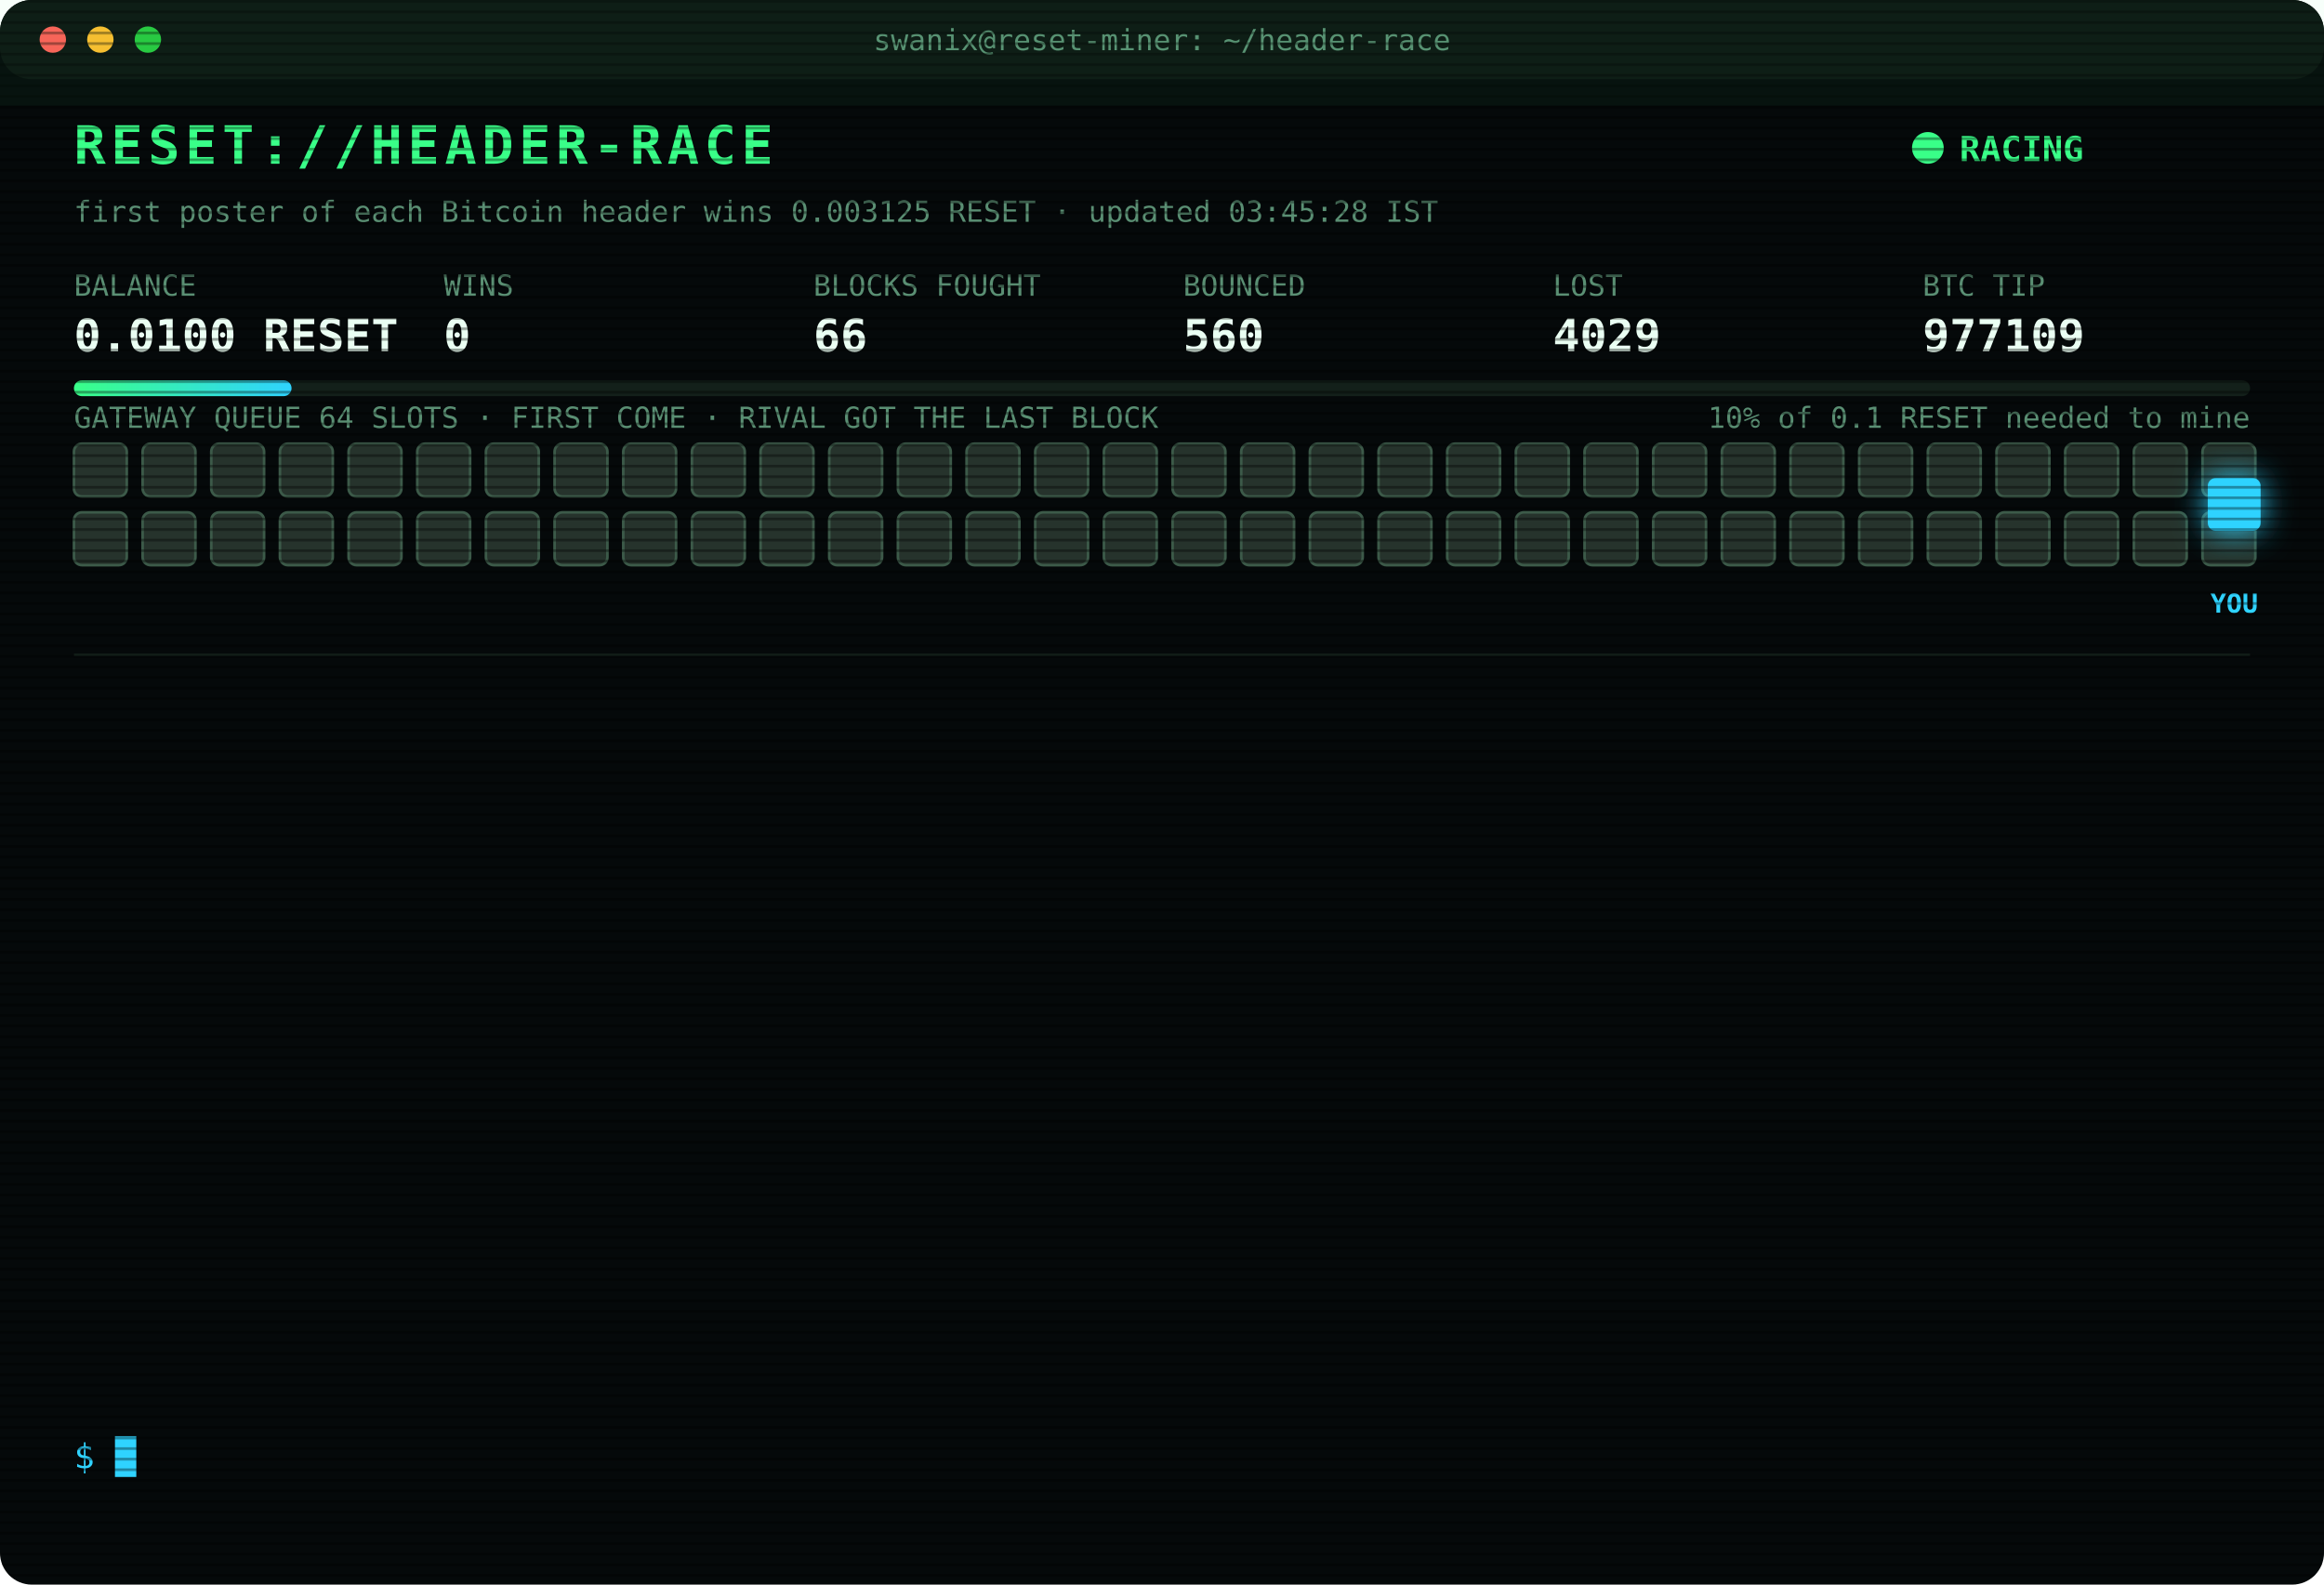
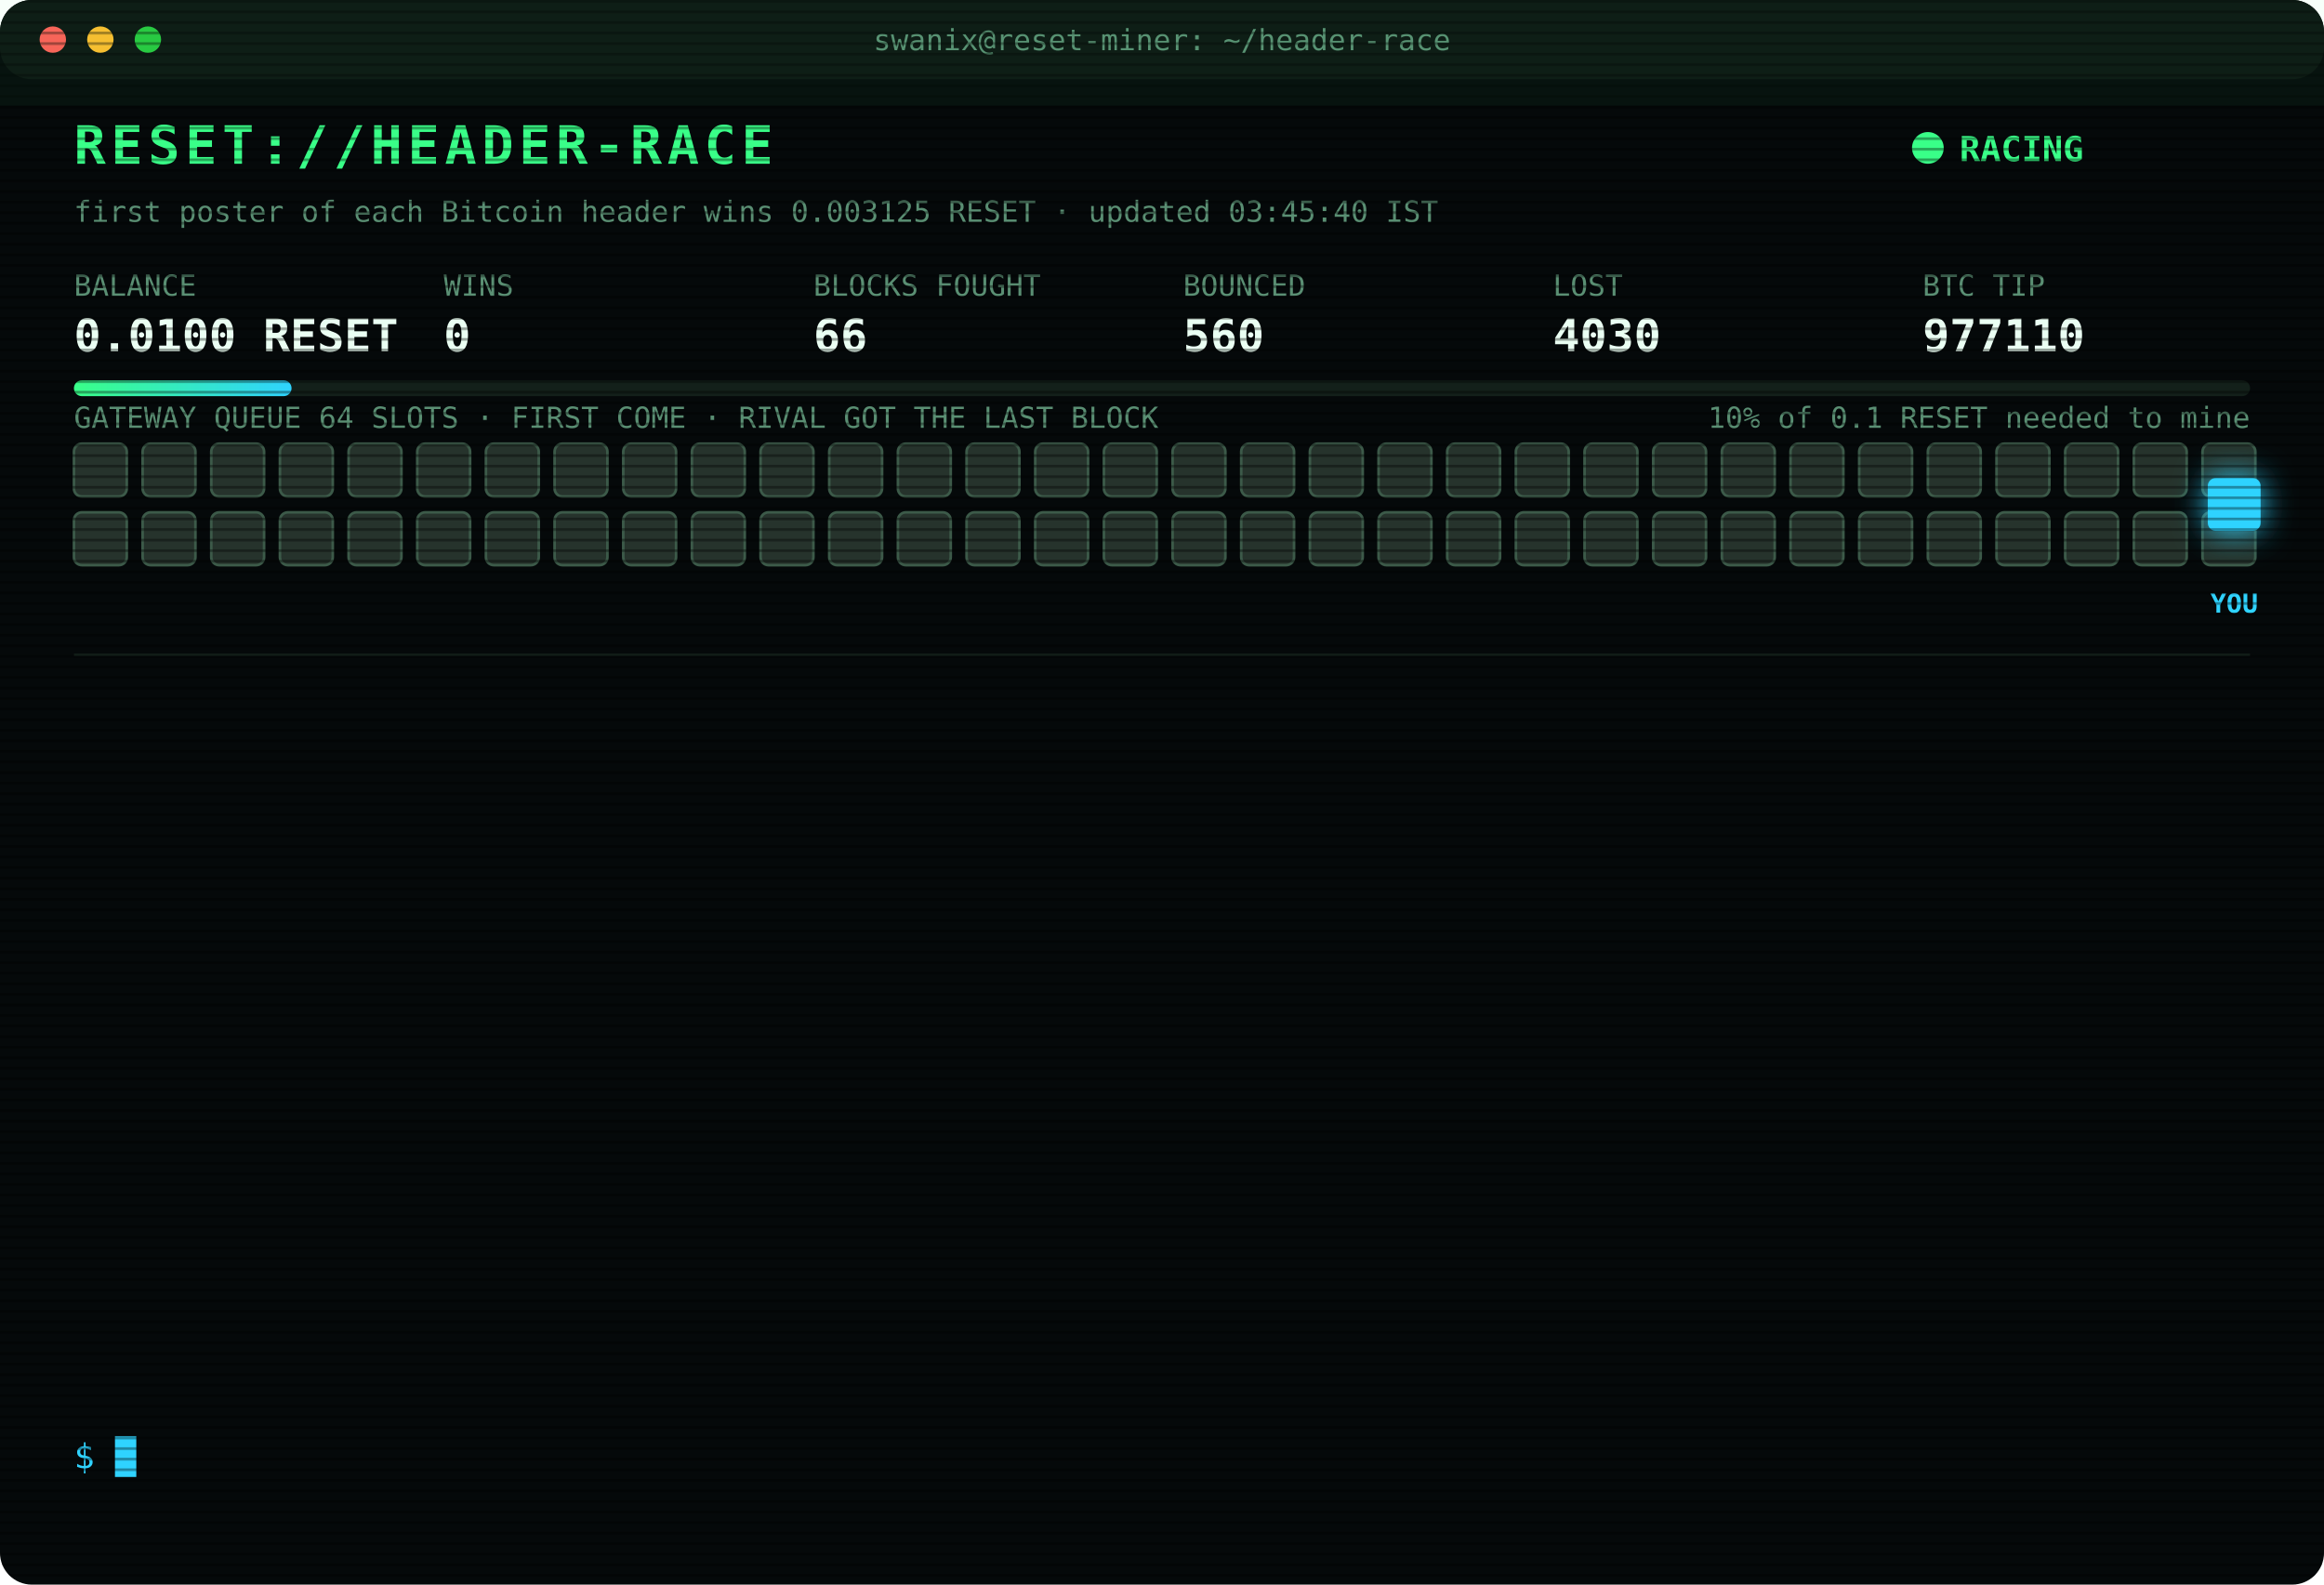
<svg xmlns="http://www.w3.org/2000/svg" width="880" height="600" viewBox="0 0 880 600" font-family="ui-monospace,SFMono-Regular,Menlo,Consolas,monospace">
  <style>
text{font-size:13px;fill:#7CFFB2}
.title{font-size:20px;font-weight:700;fill:#39FF88;letter-spacing:2px;animation:glitch 3s infinite steps(1)}
.sub{fill:#2fd3ff}.k{fill:#5a8f73;font-size:11px}.v{font-size:17px;font-weight:700;fill:#eafff3}
.ts{fill:#3f6b56}.boot{fill:#2fd3ff}.dim{fill:#5a8f73}.bad{fill:#ff4d6d}.warn{fill:#ffd23f}.mag{fill:#ff5cf0}.win{fill:#39FF88;font-weight:700}
.tag{font-size:10px;fill:#2fd3ff;font-weight:700}
.rival{fill:#26332c;stroke:#3c5a49;animation:jam 1.2s infinite alternate}
.idle{fill:#141c18;stroke:#22302a;animation:breathe 4s infinite}
.me{fill:#2fd3ff;filter:drop-shadow(0 0 6px #2fd3ff)}
.hover{animation:nudge 1.1s infinite ease-in-out}.bounce{animation:kick 1.4s infinite}
.ln{opacity:0;animation:in .4s forwards}
.cur{animation:blink 1s infinite steps(1)}
.scan{animation:scan 6s infinite linear}
.led{animation:blink 1.4s infinite}
@keyframes in{from{opacity:0;transform:translateX(-6px)}to{opacity:1;transform:none}}
@keyframes blink{50%{opacity:0}}
@keyframes jam{to{fill:#33463b}}
@keyframes breathe{50%{opacity:.4}}
@keyframes nudge{50%{transform:translateX(-10px)}}
@keyframes kick{0%,100%{transform:none}30%{transform:translateX(-14px)}55%{transform:translateX(10px) translateY(-6px)}}
@keyframes glitch{0%,92%{transform:none}93%{transform:translateX(2px);fill:#ff4d6d}95%{transform:translateX(-2px);fill:#2fd3ff}97%{transform:none}}
@keyframes scan{from{transform:translateY(-40px)}to{transform:translateY(600px)}}
</style>
  <defs>
    <pattern id="sl" width="4" height="4" patternUnits="userSpaceOnUse">
      <rect width="4" height="1" fill="#000" opacity=".35" />
    </pattern>
    <linearGradient id="bar">
      <stop offset="0" stop-color="#39FF88" />
      <stop offset="1" stop-color="#2fd3ff" />
    </linearGradient>
  </defs>
  <rect width="880" height="600" rx="12" fill="#05090a" />
  <rect width="880" height="30" rx="12" fill="#0d1512" />
  <circle cx="20" cy="15" r="5" fill="#ff5f57" />
  <circle cx="38" cy="15" r="5" fill="#febc2e" />
  <circle cx="56" cy="15" r="5" fill="#28c840" />
  <text x="440" y="19" text-anchor="middle" class="k">swanix@reset-miner: ~/header-race</text>
  <text x="28" y="62" class="title">RESET://HEADER-RACE</text>
  <circle class="led" cx="730" cy="56" r="6" fill="#39FF88" />
  <text x="742" y="61" class="win">RACING</text>
-   <text x="28" y="84" class="k">first poster of each Bitcoin header wins 0.003125 RESET · updated 03:45:28 IST</text>
+   <text x="28" y="84" class="k">first poster of each Bitcoin header wins 0.003125 RESET · updated 03:45:40 IST</text>
  <text x="28" y="112" class="k">BALANCE</text>
  <text x="28" y="133" class="v">0.0100 RESET</text>
  <text x="168" y="112" class="k">WINS</text>
  <text x="168" y="133" class="v">0</text>
  <text x="308" y="112" class="k">BLOCKS FOUGHT</text>
  <text x="308" y="133" class="v">66</text>
  <text x="448" y="112" class="k">BOUNCED</text>
  <text x="448" y="133" class="v">560</text>
  <text x="588" y="112" class="k">LOST</text>
-   <text x="588" y="133" class="v">4029</text>
+   <text x="588" y="133" class="v">4030</text>
  <text x="728" y="112" class="k">BTC TIP</text>
-   <text x="728" y="133" class="v">977109</text>
+   <text x="728" y="133" class="v">977110</text>
  <rect x="28" y="144" width="824" height="6" rx="3" fill="#13201a" />
  <rect x="28" y="144" width="82.4" height="6" rx="3" fill="url(#bar)" />
  <text x="852" y="162" text-anchor="end" class="k">10% of 0.1 RESET needed to mine</text>
  <text x="28" y="162" class="k">GATEWAY QUEUE 64 SLOTS · FIRST COME · RIVAL GOT THE LAST BLOCK</text>
  <rect class="rival" x="28" y="168" width="20" height="20" rx="3" style="animation-delay:0.00s" />
  <rect class="rival" x="54" y="168" width="20" height="20" rx="3" style="animation-delay:0.05s" />
  <rect class="rival" x="80" y="168" width="20" height="20" rx="3" style="animation-delay:0.10s" />
  <rect class="rival" x="106" y="168" width="20" height="20" rx="3" style="animation-delay:0.15s" />
  <rect class="rival" x="132" y="168" width="20" height="20" rx="3" style="animation-delay:0.20s" />
  <rect class="rival" x="158" y="168" width="20" height="20" rx="3" style="animation-delay:0.25s" />
  <rect class="rival" x="184" y="168" width="20" height="20" rx="3" style="animation-delay:0.30s" />
  <rect class="rival" x="210" y="168" width="20" height="20" rx="3" style="animation-delay:0.35s" />
  <rect class="rival" x="236" y="168" width="20" height="20" rx="3" style="animation-delay:0.40s" />
  <rect class="rival" x="262" y="168" width="20" height="20" rx="3" style="animation-delay:0.45s" />
  <rect class="rival" x="288" y="168" width="20" height="20" rx="3" style="animation-delay:0.50s" />
  <rect class="rival" x="314" y="168" width="20" height="20" rx="3" style="animation-delay:0.55s" />
  <rect class="rival" x="340" y="168" width="20" height="20" rx="3" style="animation-delay:0.60s" />
  <rect class="rival" x="366" y="168" width="20" height="20" rx="3" style="animation-delay:0.65s" />
  <rect class="rival" x="392" y="168" width="20" height="20" rx="3" style="animation-delay:0.70s" />
  <rect class="rival" x="418" y="168" width="20" height="20" rx="3" style="animation-delay:0.75s" />
  <rect class="rival" x="444" y="168" width="20" height="20" rx="3" style="animation-delay:0.80s" />
  <rect class="rival" x="470" y="168" width="20" height="20" rx="3" style="animation-delay:0.85s" />
  <rect class="rival" x="496" y="168" width="20" height="20" rx="3" style="animation-delay:0.90s" />
  <rect class="rival" x="522" y="168" width="20" height="20" rx="3" style="animation-delay:0.95s" />
  <rect class="rival" x="548" y="168" width="20" height="20" rx="3" style="animation-delay:1.00s" />
  <rect class="rival" x="574" y="168" width="20" height="20" rx="3" style="animation-delay:1.05s" />
  <rect class="rival" x="600" y="168" width="20" height="20" rx="3" style="animation-delay:1.10s" />
  <rect class="rival" x="626" y="168" width="20" height="20" rx="3" style="animation-delay:1.15s" />
  <rect class="rival" x="652" y="168" width="20" height="20" rx="3" style="animation-delay:1.20s" />
  <rect class="rival" x="678" y="168" width="20" height="20" rx="3" style="animation-delay:1.25s" />
  <rect class="rival" x="704" y="168" width="20" height="20" rx="3" style="animation-delay:1.30s" />
  <rect class="rival" x="730" y="168" width="20" height="20" rx="3" style="animation-delay:1.35s" />
  <rect class="rival" x="756" y="168" width="20" height="20" rx="3" style="animation-delay:1.40s" />
  <rect class="rival" x="782" y="168" width="20" height="20" rx="3" style="animation-delay:1.45s" />
  <rect class="rival" x="808" y="168" width="20" height="20" rx="3" style="animation-delay:1.50s" />
  <rect class="rival" x="834" y="168" width="20" height="20" rx="3" style="animation-delay:1.55s" />
  <rect class="rival" x="28" y="194" width="20" height="20" rx="3" style="animation-delay:1.60s" />
  <rect class="rival" x="54" y="194" width="20" height="20" rx="3" style="animation-delay:1.65s" />
  <rect class="rival" x="80" y="194" width="20" height="20" rx="3" style="animation-delay:1.70s" />
  <rect class="rival" x="106" y="194" width="20" height="20" rx="3" style="animation-delay:1.75s" />
  <rect class="rival" x="132" y="194" width="20" height="20" rx="3" style="animation-delay:1.80s" />
  <rect class="rival" x="158" y="194" width="20" height="20" rx="3" style="animation-delay:1.85s" />
  <rect class="rival" x="184" y="194" width="20" height="20" rx="3" style="animation-delay:1.90s" />
  <rect class="rival" x="210" y="194" width="20" height="20" rx="3" style="animation-delay:1.95s" />
  <rect class="rival" x="236" y="194" width="20" height="20" rx="3" style="animation-delay:2.00s" />
  <rect class="rival" x="262" y="194" width="20" height="20" rx="3" style="animation-delay:2.05s" />
  <rect class="rival" x="288" y="194" width="20" height="20" rx="3" style="animation-delay:2.10s" />
  <rect class="rival" x="314" y="194" width="20" height="20" rx="3" style="animation-delay:2.15s" />
  <rect class="rival" x="340" y="194" width="20" height="20" rx="3" style="animation-delay:2.20s" />
  <rect class="rival" x="366" y="194" width="20" height="20" rx="3" style="animation-delay:2.25s" />
  <rect class="rival" x="392" y="194" width="20" height="20" rx="3" style="animation-delay:2.30s" />
  <rect class="rival" x="418" y="194" width="20" height="20" rx="3" style="animation-delay:2.35s" />
  <rect class="rival" x="444" y="194" width="20" height="20" rx="3" style="animation-delay:2.40s" />
  <rect class="rival" x="470" y="194" width="20" height="20" rx="3" style="animation-delay:2.45s" />
  <rect class="rival" x="496" y="194" width="20" height="20" rx="3" style="animation-delay:2.50s" />
  <rect class="rival" x="522" y="194" width="20" height="20" rx="3" style="animation-delay:2.55s" />
  <rect class="rival" x="548" y="194" width="20" height="20" rx="3" style="animation-delay:2.60s" />
  <rect class="rival" x="574" y="194" width="20" height="20" rx="3" style="animation-delay:2.65s" />
  <rect class="rival" x="600" y="194" width="20" height="20" rx="3" style="animation-delay:2.70s" />
  <rect class="rival" x="626" y="194" width="20" height="20" rx="3" style="animation-delay:2.75s" />
  <rect class="rival" x="652" y="194" width="20" height="20" rx="3" style="animation-delay:2.80s" />
  <rect class="rival" x="678" y="194" width="20" height="20" rx="3" style="animation-delay:2.85s" />
  <rect class="rival" x="704" y="194" width="20" height="20" rx="3" style="animation-delay:2.90s" />
  <rect class="rival" x="730" y="194" width="20" height="20" rx="3" style="animation-delay:2.95s" />
  <rect class="rival" x="756" y="194" width="20" height="20" rx="3" style="animation-delay:3.00s" />
  <rect class="rival" x="782" y="194" width="20" height="20" rx="3" style="animation-delay:3.05s" />
  <rect class="rival" x="808" y="194" width="20" height="20" rx="3" style="animation-delay:3.10s" />
  <rect class="rival" x="834" y="194" width="20" height="20" rx="3" style="animation-delay:3.15s" />
  <g class="hover">
    <rect class="me" x="836" y="181" width="20" height="20" rx="3" />
    <text class="tag" x="846" y="232" text-anchor="middle">YOU</text>
  </g>
  <line x1="28" x2="852" y1="248" y2="248" stroke="#13201a" />
  <g class="ln" style="animation-delay:0.40s">
-     <text x="28" y="270" class="ts">01:53:58</text>
-     <text x="104" y="270" class="bad">[LOST] #977098 taken by a rival miner</text>
+     <text x="28" y="270" class="ts">02:00:35</text>
+     <text x="104" y="270" class="bad">[LOST] #977099 taken by a rival miner</text>
  </g>
  <g class="ln" style="animation-delay:0.65s">
-     <text x="28" y="292" class="ts">02:00:35</text>
-     <text x="104" y="292" class="bad">[LOST] #977099 taken by a rival miner</text>
+     <text x="28" y="292" class="ts">02:05:10</text>
+     <text x="104" y="292" class="bad">[LOST] #977100 taken by a rival miner</text>
  </g>
  <g class="ln" style="animation-delay:0.90s">
-     <text x="28" y="314" class="ts">02:05:10</text>
-     <text x="104" y="314" class="bad">[LOST] #977100 taken by a rival miner</text>
+     <text x="28" y="314" class="ts">02:10:45</text>
+     <text x="104" y="314" class="dim">[STINT END] calls 776 · wins 0</text>
  </g>
  <g class="ln" style="animation-delay:1.15s">
-     <text x="28" y="336" class="ts">02:10:45</text>
-     <text x="104" y="336" class="dim">[STINT END] calls 776 · wins 0</text>
+     <text x="28" y="336" class="ts">02:15:28</text>
+     <text x="104" y="336" class="boot">[BOOT] racer v3 online · 3 feeds · stint 340m</text>
  </g>
  <g class="ln" style="animation-delay:1.40s">
-     <text x="28" y="358" class="ts">02:15:28</text>
-     <text x="104" y="358" class="boot">[BOOT] racer v3 online · 3 feeds · stint 340m</text>
+     <text x="28" y="358" class="ts">02:23:12</text>
+     <text x="104" y="358" class="bad">[LOST] #977101 taken by a rival miner</text>
  </g>
  <g class="ln" style="animation-delay:1.65s">
-     <text x="28" y="380" class="ts">02:23:12</text>
-     <text x="104" y="380" class="bad">[LOST] #977101 taken by a rival miner</text>
+     <text x="28" y="380" class="ts">02:24:50</text>
+     <text x="104" y="380" class="bad">[LOST] #977102 taken by a rival miner</text>
  </g>
  <g class="ln" style="animation-delay:1.90s">
-     <text x="28" y="402" class="ts">02:24:50</text>
-     <text x="104" y="402" class="bad">[LOST] #977102 taken by a rival miner</text>
+     <text x="28" y="402" class="ts">02:31:10</text>
+     <text x="104" y="402" class="bad">[LOST] #977103 taken by a rival miner</text>
  </g>
  <g class="ln" style="animation-delay:2.15s">
-     <text x="28" y="424" class="ts">02:31:10</text>
-     <text x="104" y="424" class="bad">[LOST] #977103 taken by a rival miner</text>
+     <text x="28" y="424" class="ts">02:35:27</text>
+     <text x="104" y="424" class="bad">[LOST] #977104 taken by a rival miner</text>
  </g>
  <g class="ln" style="animation-delay:2.40s">
-     <text x="28" y="446" class="ts">02:35:27</text>
-     <text x="104" y="446" class="bad">[LOST] #977104 taken by a rival miner</text>
+     <text x="28" y="446" class="ts">02:48:26</text>
+     <text x="104" y="446" class="bad">[LOST] #977105 taken by a rival miner</text>
  </g>
  <g class="ln" style="animation-delay:2.65s">
-     <text x="28" y="468" class="ts">02:48:26</text>
-     <text x="104" y="468" class="bad">[LOST] #977105 taken by a rival miner</text>
+     <text x="28" y="468" class="ts">02:57:04</text>
+     <text x="104" y="468" class="bad">[LOST] #977106 taken by a rival miner</text>
  </g>
  <g class="ln" style="animation-delay:2.90s">
-     <text x="28" y="490" class="ts">02:57:04</text>
-     <text x="104" y="490" class="bad">[LOST] #977106 taken by a rival miner</text>
+     <text x="28" y="490" class="ts">03:33:09</text>
+     <text x="104" y="490" class="bad">[LOST] #977108 taken by a rival miner</text>
  </g>
  <g class="ln" style="animation-delay:3.15s">
-     <text x="28" y="512" class="ts">03:33:09</text>
-     <text x="104" y="512" class="bad">[LOST] #977108 taken by a rival miner</text>
+     <text x="28" y="512" class="ts">03:36:14</text>
+     <text x="104" y="512" class="bad">[LOST] #977109 taken by a rival miner</text>
  </g>
  <g class="ln" style="animation-delay:3.40s">
-     <text x="28" y="534" class="ts">03:36:14</text>
-     <text x="104" y="534" class="bad">[LOST] #977109 taken by a rival miner</text>
+     <text x="28" y="534" class="ts">03:45:40</text>
+     <text x="104" y="534" class="bad">[LOST] #977110 taken by a rival miner</text>
  </g>
  <text x="28" y="556" class="sub">$ <tspan class="cur">█</tspan>
  </text>
  <rect width="880" height="600" rx="12" fill="url(#sl)" pointer-events="none" />
  <rect class="scan" width="880" height="40" fill="#39FF88" opacity=".04" />
</svg>
